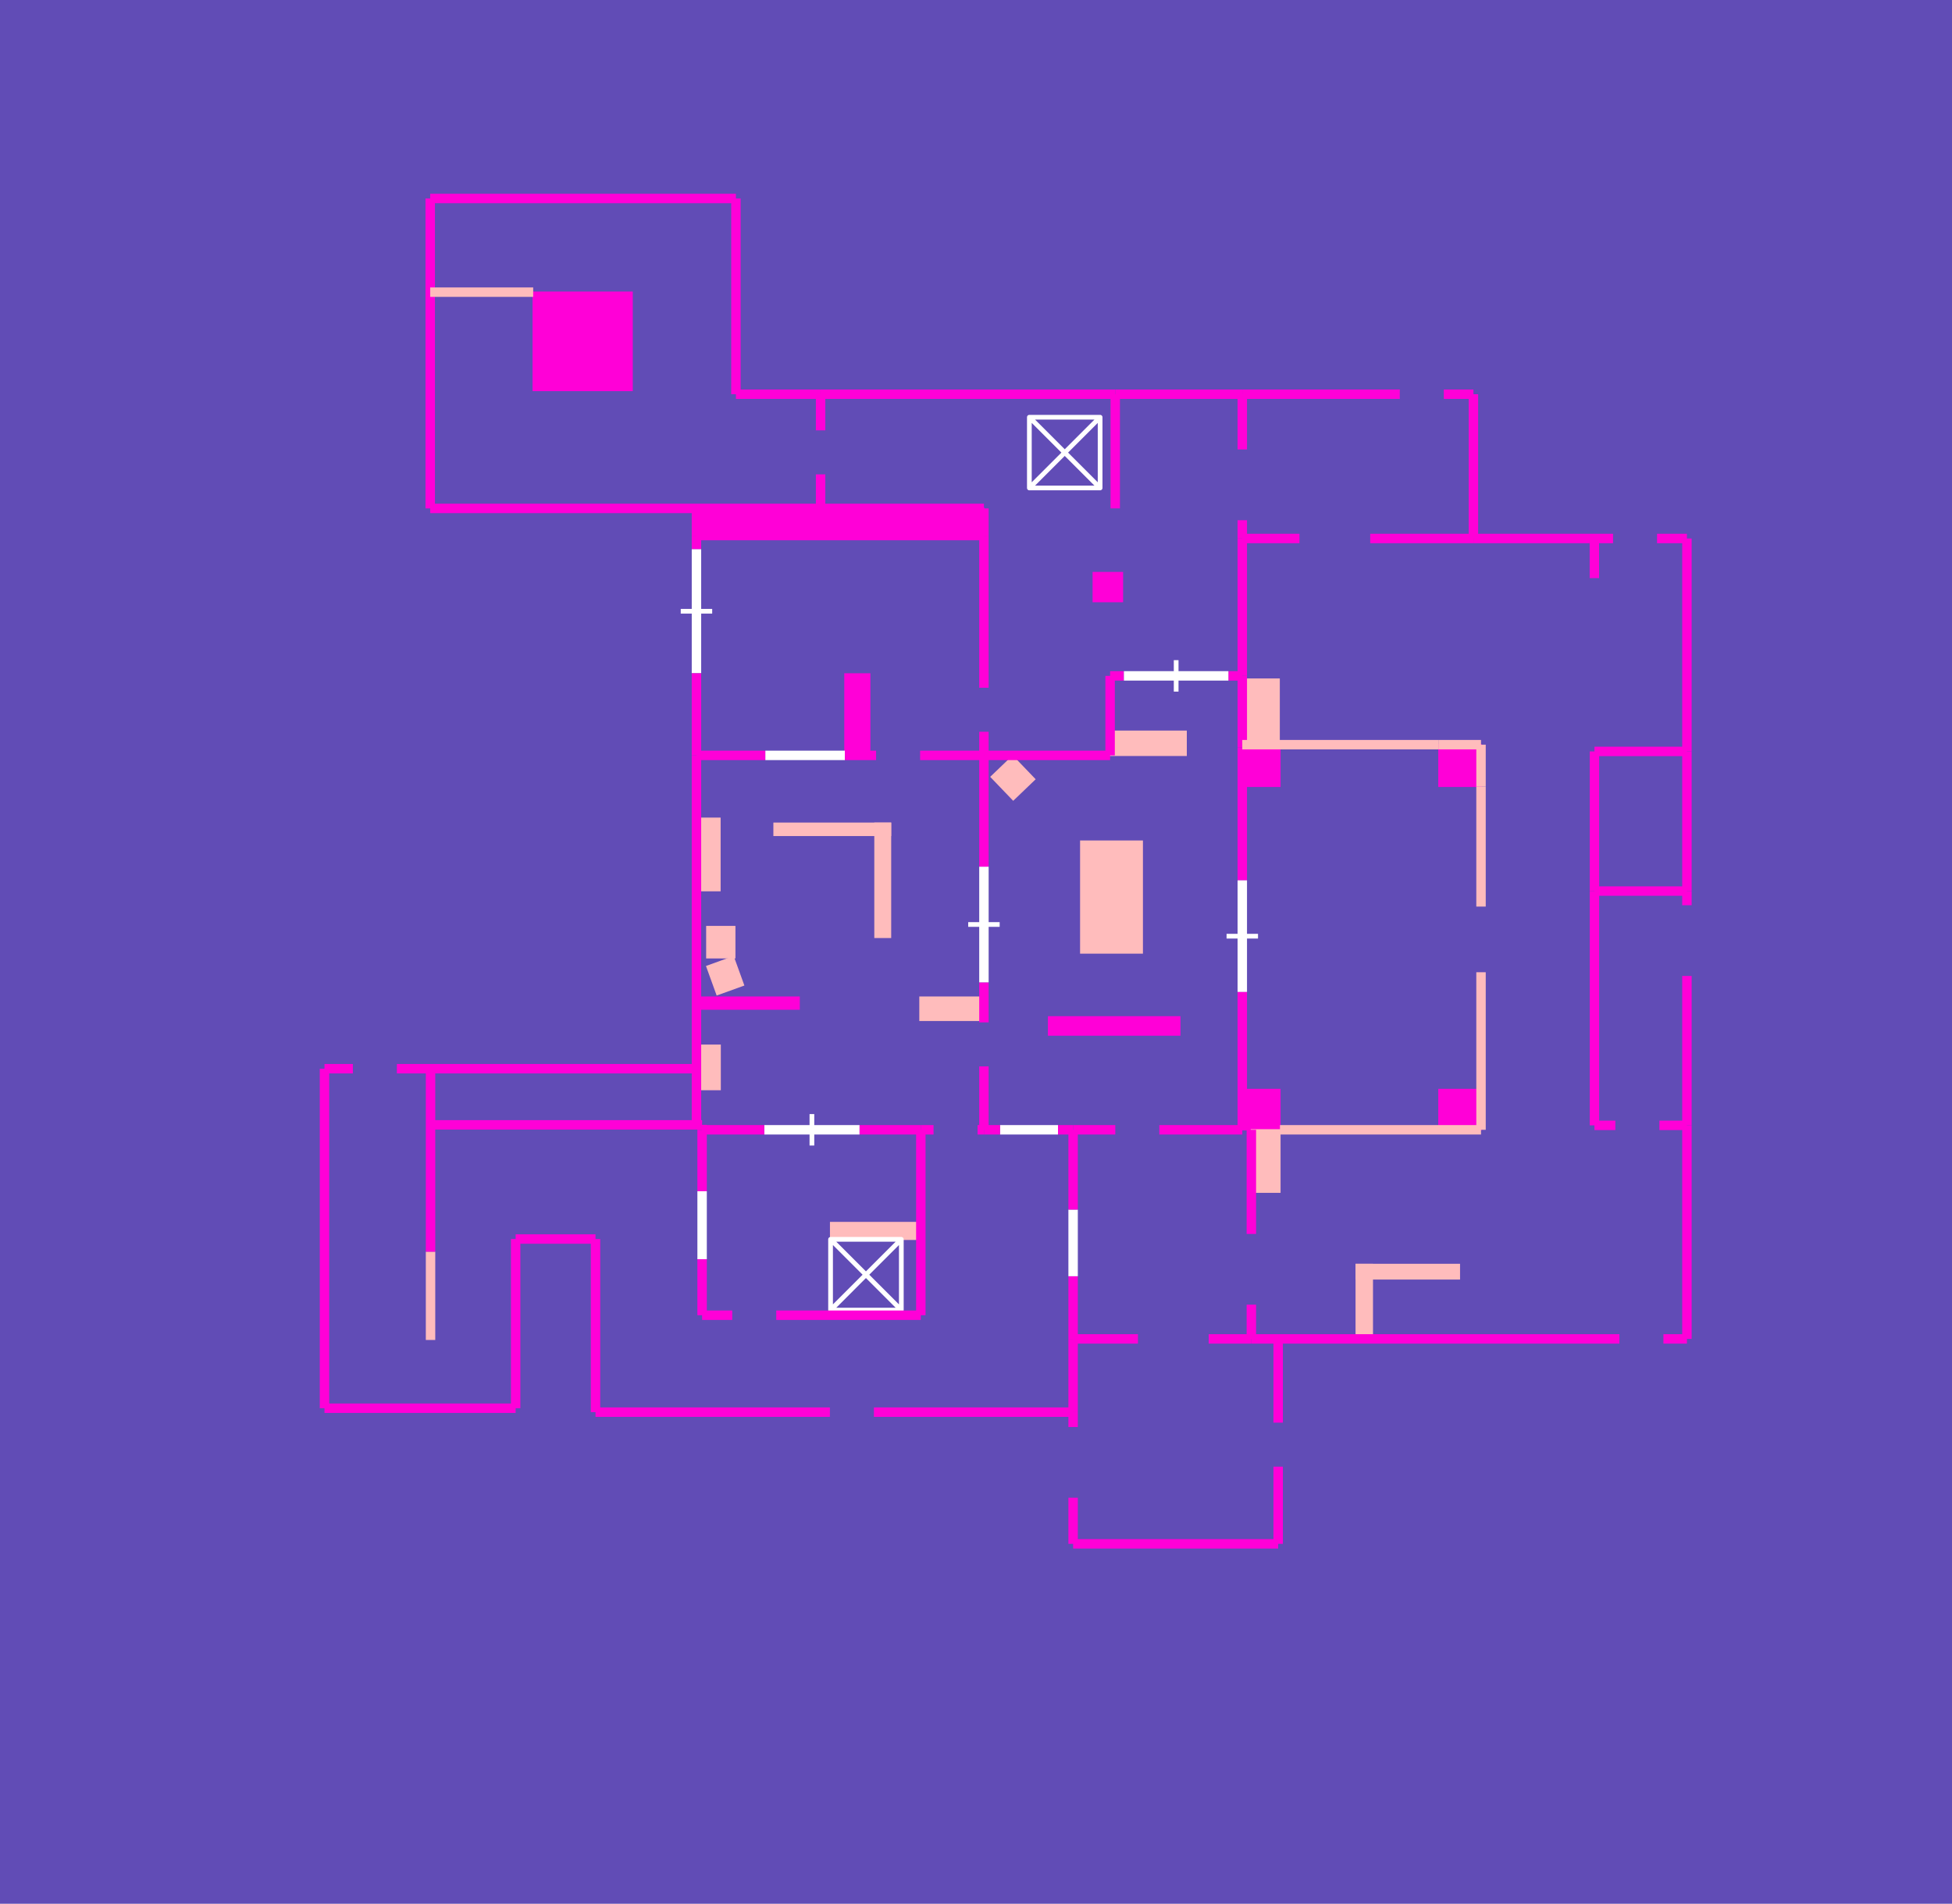
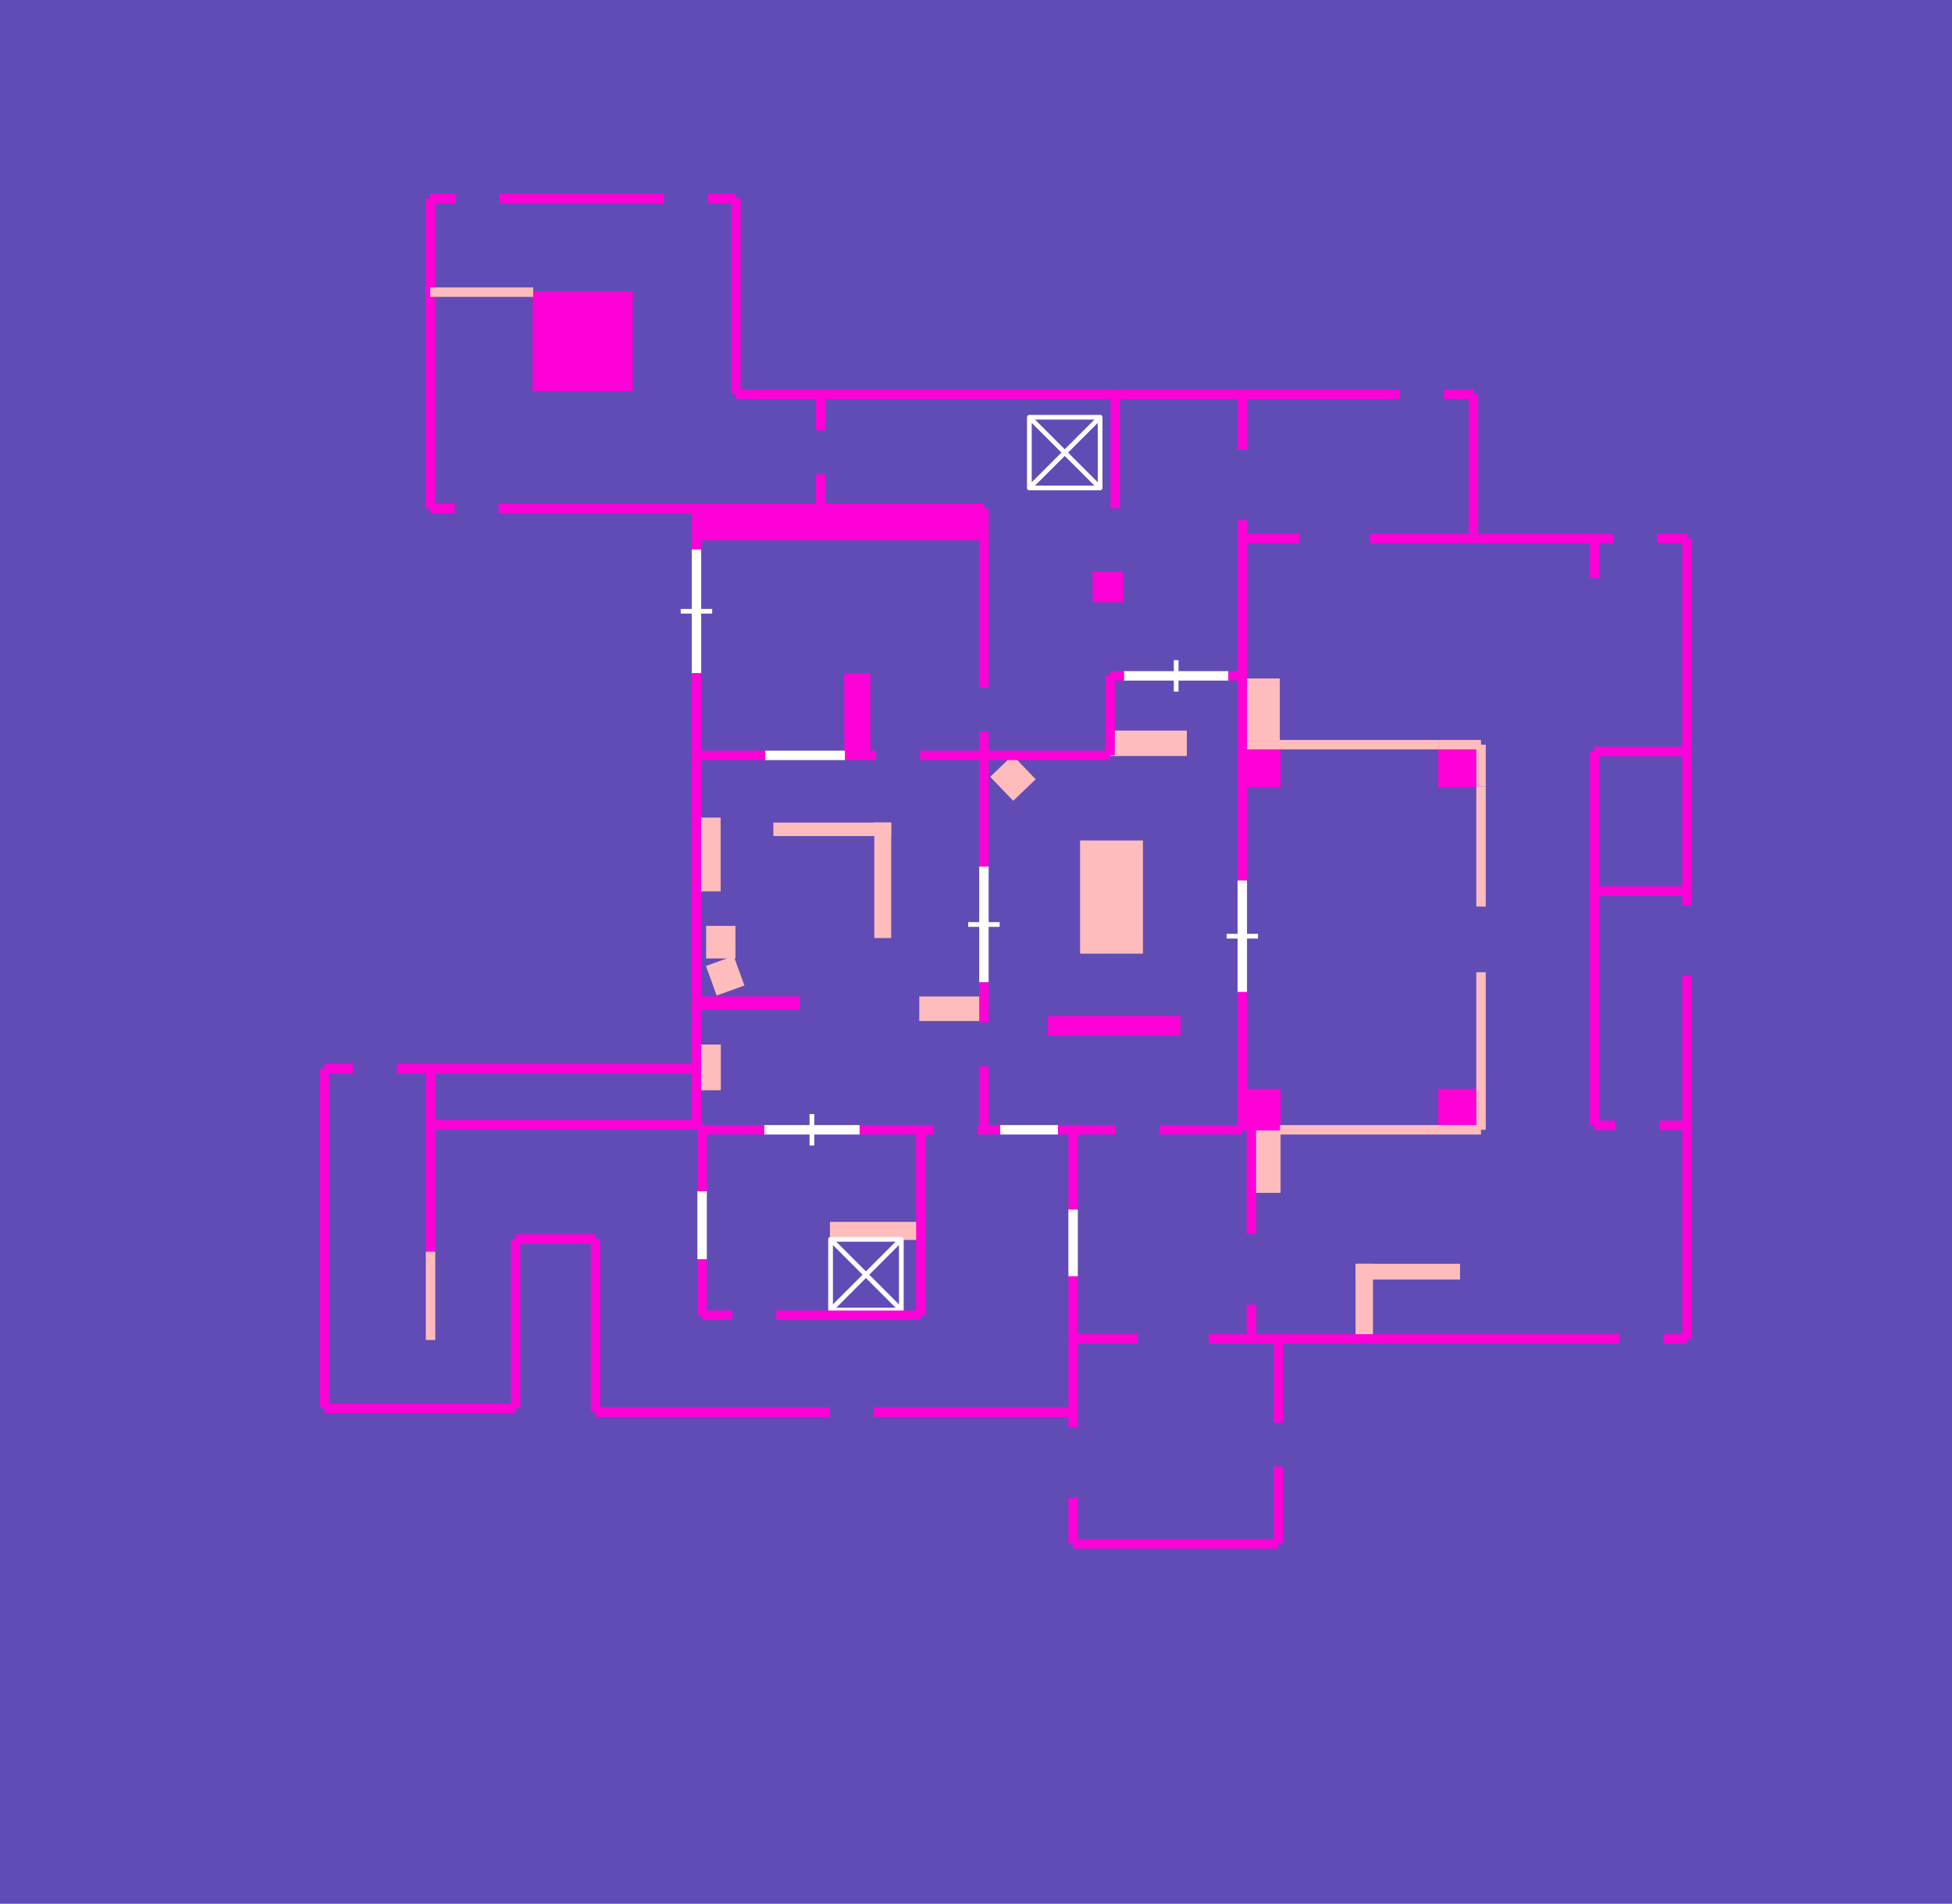
<svg xmlns="http://www.w3.org/2000/svg" viewBox="-132 -625 1182 1153">
  <rect fill="#614CB6" height="1153" width="1182" x="-132" y="-625" />
+   <path d="M190.861,388.474 L250.789,388.474 L250.789,448.053 L190.861,448.053 z" fill="#FF00D7" stroke="#FF00D7" stroke-width="0.75" transform="scale(1, -1)" />
+   <path d="M468.129,154.487 L481.191,167.026 L494.603,153.055 L481.541,140.516 z" fill="#FFBCBC" stroke="#FFBCBC" stroke-width="0.75" transform="scale(1, -1)" />
+   <path d="M289.731,13.82 L351.925,13.82 L351.925,21.109 L289.731,21.109 z" fill="#FF00D7" stroke="#FF00D7" stroke-width="0.75" transform="scale(1, -1)" />
+   <path d="M643.048,-97.075 L625.738,-97.075 L625.738,-59.263 L643.048,-59.263 z" fill="#FFBCBC" stroke="#FFBCBC" stroke-width="0.75" transform="scale(1, -1)" />
+   <path d="M407.27,126.444 L336.679,126.444 L336.679,119.022 L407.27,119.022 z" fill="#FFBCBC" stroke="#FFBCBC" stroke-width="0.75" transform="scale(1, -1)" />
  <path d="M394.683,216.865 L379.612,216.865 L379.612,167.504 L394.683,167.504 z" fill="#FF00D7" stroke="#FF00D7" stroke-width="0.75" transform="scale(1, -1)" />
-   <path d="M502.928,9.172 L582.438,9.172 L582.438,-1.911 L502.928,-1.911 z" fill="#FF00D7" stroke="#FF00D7" stroke-width="0.75" transform="scale(1, -1)" />
-   <path d="M642.597,213.716 L620.248,213.716 L620.248,173.993 L642.597,173.993 z" fill="#FFBCBC" stroke="#FFBCBC" stroke-width="0.75" transform="scale(1, -1)" />
-   <path d="M318.269,28.347 L302.192,22.529 L295.969,39.724 L312.046,45.543 z" fill="#FFBCBC" stroke="#FFBCBC" stroke-width="0.75" transform="scale(1, -1)" />
-   <path d="M586.279,182.153 L540.206,182.153 L540.206,167.504 L586.279,167.504 z" fill="#FFBCBC" stroke="#FFBCBC" stroke-width="0.75" transform="scale(1, -1)" />
-   <path d="M289.731,-34.927 L304.106,-34.927 L304.106,-8.017 L289.731,-8.017 z" fill="#FFBCBC" stroke="#FFBCBC" stroke-width="0.75" transform="scale(1, -1)" />
-   <path d="M397.792,57.251 L407.27,57.251 L407.27,126.444 L397.792,126.444 z" fill="#FFBCBC" stroke="#FFBCBC" stroke-width="0.75" transform="scale(1, -1)" />
  <path d="M620.248,-34.825 L643.049,-34.825 L643.048,-59.263 L620.248,-59.263 z" fill="#FF00D7" stroke="#FF00D7" stroke-width="0.75" transform="scale(1, -1)" />
-   <path d="M190.861,388.474 L250.789,388.474 L250.789,448.053 L190.861,448.053 z" fill="#FF00D7" stroke="#FF00D7" stroke-width="0.75" transform="scale(1, -1)" />
-   <path d="M312.956,44.89 L295.969,44.89 L295.969,63.847 L312.956,63.847 z" fill="#FFBCBC" stroke="#FFBCBC" stroke-width="0.75" transform="scale(1, -1)" />
-   <path d="M739.299,173.993 L764.805,173.993 L764.805,148.733 L739.299,148.733 z" fill="#FF00D7" stroke="#FF00D7" stroke-width="0.75" transform="scale(1, -1)" />
-   <path d="M643.048,-97.075 L625.738,-97.075 L625.738,-59.263 L643.048,-59.263 z" fill="#FFBCBC" stroke="#FFBCBC" stroke-width="0.75" transform="scale(1, -1)" />
-   <path d="M739.299,-34.825 L764.805,-34.825 L764.805,-59.263 L739.299,-59.263 z" fill="#FF00D7" stroke="#FF00D7" stroke-width="0.75" transform="scale(1, -1)" />
-   <path d="M289.731,13.82 L351.925,13.82 L351.925,21.109 L289.731,21.109 z" fill="#FF00D7" stroke="#FF00D7" stroke-width="0.75" transform="scale(1, -1)" />
+   <path d="M463.805,300.631 L289.731,300.631 L289.731,317.083 L463.805,317.083 z" fill="#FF00D7" stroke="#FF00D7" stroke-width="0.75" transform="scale(1, -1)" />
  <path d="M689.201,-140.78 L751.727,-140.78 L751.727,-149.588 L689.201,-149.588 z" fill="#FFBCBC" stroke="#FFBCBC" stroke-width="0.75" transform="scale(1, -1)" />
  <path d="M620.248,173.993 L643.049,173.993 L643.048,148.733 L620.248,148.733 z" fill="#FF00D7" stroke="#FF00D7" stroke-width="0.75" transform="scale(1, -1)" />
+   <path d="M642.597,213.716 L620.248,213.716 L620.248,173.993 L642.597,173.993 z" fill="#FFBCBC" stroke="#FFBCBC" stroke-width="0.75" transform="scale(1, -1)" />
+   <path d="M463.805,6.998 L425.04,6.998 L425.04,21.109 L463.805,21.109 z" fill="#FFBCBC" stroke="#FFBCBC" stroke-width="0.75" transform="scale(1, -1)" />
+   <path d="M318.269,28.347 L302.192,22.529 L295.969,39.724 L312.046,45.543 z" fill="#FFBCBC" stroke="#FFBCBC" stroke-width="0.75" transform="scale(1, -1)" />
+   <path d="M559.709,47.793 L522.396,47.793 L522.396,115.59 L559.709,115.59 z" fill="#FFBCBC" stroke="#FFBCBC" stroke-width="0.75" transform="scale(1, -1)" />
+   <path d="M699.019,-185.901 L689.201,-185.901 L689.201,-140.78 L699.019,-140.78 z" fill="#FFBCBC" stroke="#FFBCBC" stroke-width="0.75" transform="scale(1, -1)" />
+   <path d="M586.279,182.153 L540.206,182.153 L540.206,167.504 L586.279,167.504 z" fill="#FFBCBC" stroke="#FFBCBC" stroke-width="0.75" transform="scale(1, -1)" />
+   <path d="M425.592,-115.408 L370.935,-115.408 L370.935,-125.606 L425.592,-125.606 z" fill="#FFBCBC" stroke="#FFBCBC" stroke-width="0.75" transform="scale(1, -1)" />
+   <path d="M289.731,-34.927 L304.106,-34.927 L304.106,-8.017 L289.731,-8.017 z" fill="#FFBCBC" stroke="#FFBCBC" stroke-width="0.75" transform="scale(1, -1)" />
+   <path d="M739.299,173.993 L764.805,173.993 L764.805,148.733 L739.299,148.733 z" fill="#FF00D7" stroke="#FF00D7" stroke-width="0.75" transform="scale(1, -1)" />
+   <path d="M739.299,-34.825 L764.805,-34.825 L764.805,-59.263 L739.299,-59.263 z" fill="#FF00D7" stroke="#FF00D7" stroke-width="0.75" transform="scale(1, -1)" />
+   <path d="M502.928,9.172 L582.438,9.172 L582.438,-1.911 L502.928,-1.911 z" fill="#FF00D7" stroke="#FF00D7" stroke-width="0.75" transform="scale(1, -1)" />
+   <path d="M547.704,260.616 L529.97,260.616 L529.97,278.244 L547.704,278.244 z" fill="#FF00D7" stroke="#FF00D7" stroke-width="0.75" transform="scale(1, -1)" />
+   <path d="M312.956,44.89 L295.969,44.89 L295.969,63.847 L312.956,63.847 z" fill="#FFBCBC" stroke="#FFBCBC" stroke-width="0.75" transform="scale(1, -1)" />
+   <path d="M397.792,57.251 L407.27,57.251 L407.27,126.444 L397.792,126.444 z" fill="#FFBCBC" stroke="#FFBCBC" stroke-width="0.75" transform="scale(1, -1)" />
  <path d="M289.731,85.544 L303.986,85.544 L303.986,129.453 L289.731,129.453 z" fill="#FFBCBC" stroke="#FFBCBC" stroke-width="0.75" transform="scale(1, -1)" />
-   <path d="M463.805,6.998 L425.04,6.998 L425.04,21.109 L463.805,21.109 z" fill="#FFBCBC" stroke="#FFBCBC" stroke-width="0.75" transform="scale(1, -1)" />
-   <path d="M547.704,260.616 L529.97,260.616 L529.97,278.244 L547.704,278.244 z" fill="#FF00D7" stroke="#FF00D7" stroke-width="0.75" transform="scale(1, -1)" />
-   <path d="M468.129,154.487 L481.191,167.026 L494.603,153.055 L481.541,140.516 z" fill="#FFBCBC" stroke="#FFBCBC" stroke-width="0.75" transform="scale(1, -1)" />
-   <path d="M425.592,-115.408 L370.935,-115.408 L370.935,-125.606 L425.592,-125.606 z" fill="#FFBCBC" stroke="#FFBCBC" stroke-width="0.75" transform="scale(1, -1)" />
-   <path d="M559.709,47.793 L522.396,47.793 L522.396,115.59 L559.709,115.59 z" fill="#FFBCBC" stroke="#FFBCBC" stroke-width="0.75" transform="scale(1, -1)" />
-   <path d="M463.805,300.631 L289.731,300.631 L289.731,317.083 L463.805,317.083 z" fill="#FF00D7" stroke="#FF00D7" stroke-width="0.75" transform="scale(1, -1)" />
-   <path d="M407.27,126.444 L336.679,126.444 L336.679,119.022 L407.27,119.022 z" fill="#FFBCBC" stroke="#FFBCBC" stroke-width="0.75" transform="scale(1, -1)" />
-   <path d="M699.019,-185.901 L689.201,-185.901 L689.201,-140.78 L699.019,-140.78 z" fill="#FFBCBC" stroke="#FFBCBC" stroke-width="0.75" transform="scale(1, -1)" />
+   <path d="M370.935,-168.448 L413.778,-125.606 L370.935,-125.606 L413.778,-168.448 L370.935,-168.448 L370.935,-125.606 L413.778,-125.606 L413.778,-168.448 z" fill="none" stroke="#FFFFFF" stroke-linejoin="round" stroke-width="2.856" transform="scale(1, -1)" />
  <path d="M491.312,329.464 L534.155,372.307 L491.312,372.307 L534.155,329.464 L491.312,329.464 L491.312,372.307 L534.155,372.307 L534.155,329.464 z" fill="none" stroke="#FFFFFF" stroke-linejoin="round" stroke-width="2.856" transform="scale(1, -1)" />
-   <path d="M370.935,-168.448 L413.778,-125.606 L370.935,-125.606 L413.778,-168.448 L370.935,-168.448 L370.935,-125.606 L413.778,-125.606 L413.778,-168.448 z" fill="none" stroke="#FFFFFF" stroke-linejoin="round" stroke-width="2.856" transform="scale(1, -1)" />
-   <path d="M289.731,300.631 L289.731,292.346 z" fill="none" stroke="#FF00D7" stroke-width="5.712" transform="scale(1, -1)" />
-   <path d="M620.248,298.866 L620.248,215.656 z" fill="none" stroke="#FF00D7" stroke-width="5.712" transform="scale(1, -1)" />
-   <path d="M620.248,215.656 L620.248,172.305 z" fill="none" stroke="#FF00D7" stroke-width="5.712" transform="scale(1, -1)" />
-   <path d="M508.645,-59.263 L517.805,-59.263 z" fill="none" stroke="#FF00D7" stroke-width="5.712" transform="scale(1, -1)" />
+   <path d="M293.149,-137.634 L293.149,-171.562 z" fill="none" stroke="#FF00D7" stroke-width="5.712" transform="scale(1, -1)" />
+   <path d="M641.977,-185.901 L641.977,-236.626 z" fill="none" stroke="#FF00D7" stroke-width="5.712" transform="scale(1, -1)" />
+   <path d="M641.977,-263.284 L641.977,-310.034 z" fill="none" stroke="#FF00D7" stroke-width="5.712" transform="scale(1, -1)" />
+   <path d="M463.805,167.504 L463.805,100.12 z" fill="none" stroke="#FF00D7" stroke-width="5.712" transform="scale(1, -1)" />
+   <path d="M388.5,-59.263 L425.592,-59.263 z" fill="none" stroke="#FF00D7" stroke-width="5.712" transform="scale(1, -1)" />
+   <path d="M833.494,-56.569 L846.156,-56.569 z" fill="none" stroke="#FF00D7" stroke-width="5.712" transform="scale(1, -1)" />
+   <path d="M872.814,-56.569 L889.489,-56.569 z" fill="none" stroke="#FF00D7" stroke-width="5.712" transform="scale(1, -1)" />
+   <path d="M543.312,386.24 L364.891,386.24 z" fill="none" stroke="#FF00D7" stroke-width="5.712" transform="scale(1, -1)" />
+   <path d="M463.805,100.12 L463.805,30.044 z" fill="none" stroke="#FFFFFF" stroke-width="5.712" transform="scale(1, -1)" />
+   <path d="M454.285,65.082 L473.326,65.082 z" fill="none" stroke="#FFFFFF" stroke-width="2.856" transform="scale(1, -1)" />
+   <path d="M425.592,-171.562 L425.592,-59.263 z" fill="none" stroke="#FF00D7" stroke-width="5.712" transform="scale(1, -1)" />
+   <path d="M889.489,-56.569 L889.489,33.911 z" fill="none" stroke="#FF00D7" stroke-width="5.712" transform="scale(1, -1)" />
+   <path d="M889.489,76.753 L889.489,85.32 z" fill="none" stroke="#FF00D7" stroke-width="5.712" transform="scale(1, -1)" />
+   <path d="M517.805,-59.263 L543.343,-59.263 z" fill="none" stroke="#FF00D7" stroke-width="5.712" transform="scale(1, -1)" />
+   <path d="M570.001,-59.263 L620.248,-59.263 z" fill="none" stroke="#FF00D7" stroke-width="5.712" transform="scale(1, -1)" />
+   <path d="M293.149,-56.274 L293.149,-59.263 z" fill="none" stroke="#FF00D7" stroke-width="5.712" transform="scale(1, -1)" />
+   <path d="M611.838,215.656 L548.569,215.656 z" fill="none" stroke="#FFFFFF" stroke-width="5.712" transform="scale(1, -1)" />
+   <path d="M580.204,225.177 L580.204,206.135 z" fill="none" stroke="#FFFFFF" stroke-width="2.856" transform="scale(1, -1)" />
+   <path d="M64.491,-227.891 L180.24,-227.891 z" fill="none" stroke="#FF00D7" stroke-width="5.712" transform="scale(1, -1)" />
+   <path d="M543.312,386.24 L620.248,386.24 z" fill="none" stroke="#FF00D7" stroke-width="5.712" transform="scale(1, -1)" />
  <path d="M889.489,-185.901 L875.263,-185.901 z" fill="none" stroke="#FF00D7" stroke-width="5.712" transform="scale(1, -1)" />
  <path d="M848.605,-185.901 L641.977,-185.901 z" fill="none" stroke="#FF00D7" stroke-width="5.712" transform="scale(1, -1)" />
+   <path d="M508.645,-59.263 L517.805,-59.263 z" fill="none" stroke="#FF00D7" stroke-width="5.712" transform="scale(1, -1)" />
+   <path d="M620.248,298.866 L620.248,215.656 z" fill="none" stroke="#FF00D7" stroke-width="5.712" transform="scale(1, -1)" />
+   <path d="M517.805,-147.943 L517.805,-185.901 z" fill="none" stroke="#FF00D7" stroke-width="5.712" transform="scale(1, -1)" />
+   <path d="M620.248,215.656 L611.838,215.656 z" fill="none" stroke="#FF00D7" stroke-width="5.712" transform="scale(1, -1)" />
+   <path d="M764.805,-59.263 L643.048,-59.263 z" fill="none" stroke="#FFBCBC" stroke-width="5.712" transform="scale(1, -1)" />
+   <path d="M473.544,-59.263 L508.645,-59.263 z" fill="none" stroke="#FFFFFF" stroke-width="5.712" transform="scale(1, -1)" />
+   <path d="M517.805,-310.034 L517.805,-282.104 z" fill="none" stroke="#FF00D7" stroke-width="5.712" transform="scale(1, -1)" />
+   <path d="M517.805,-239.261 L517.805,-230.268 z" fill="none" stroke="#FF00D7" stroke-width="5.712" transform="scale(1, -1)" />
+   <path d="M517.805,-107.578 L517.805,-59.263 z" fill="none" stroke="#FF00D7" stroke-width="5.712" transform="scale(1, -1)" />
+   <path d="M128.511,317.083 L143.286,317.083 z" fill="none" stroke="#FF00D7" stroke-width="5.712" transform="scale(1, -1)" />
+   <path d="M169.943,317.083 L289.731,317.083 z" fill="none" stroke="#FF00D7" stroke-width="5.712" transform="scale(1, -1)" />
+   <path d="M764.805,36.169 L764.805,-59.263 z" fill="none" stroke="#FFBCBC" stroke-width="5.712" transform="scale(1, -1)" />
+   <path d="M289.731,317.083 L289.731,300.631 z" fill="none" stroke="#FF00D7" stroke-width="5.712" transform="scale(1, -1)" />
+   <path d="M517.805,-230.268 L517.805,-185.901 z" fill="none" stroke="#FF00D7" stroke-width="5.712" transform="scale(1, -1)" />
+   <path d="M180.24,-227.891 L180.24,-125.416 z" fill="none" stroke="#FF00D7" stroke-width="5.712" transform="scale(1, -1)" />
+   <path d="M331.409,167.504 L289.731,167.504 z" fill="none" stroke="#FF00D7" stroke-width="5.712" transform="scale(1, -1)" />
+   <path d="M833.494,169.901 L889.489,169.901 z" fill="none" stroke="#FF00D7" stroke-width="5.712" transform="scale(1, -1)" />
+   <path d="M540.206,167.504 L463.805,167.504 z" fill="none" stroke="#FF00D7" stroke-width="5.712" transform="scale(1, -1)" />
+   <path d="M760.206,298.866 L760.206,386.24 z" fill="none" stroke="#FF00D7" stroke-width="5.712" transform="scale(1, -1)" />
+   <path d="M833.449,298.866 L833.449,274.864 z" fill="none" stroke="#FF00D7" stroke-width="5.712" transform="scale(1, -1)" />
+   <path d="M620.248,24.176 L620.248,91.82 z" fill="none" stroke="#FFFFFF" stroke-width="5.712" transform="scale(1, -1)" />
+   <path d="M629.768,57.998 L610.727,57.998 z" fill="none" stroke="#FFFFFF" stroke-width="2.856" transform="scale(1, -1)" />
+   <path d="M739.299,173.993 L620.248,173.993 z" fill="none" stroke="#FFBCBC" stroke-width="5.712" transform="scale(1, -1)" />
+   <path d="M293.149,-59.263 L293.149,-96.464 z" fill="none" stroke="#FF00D7" stroke-width="5.712" transform="scale(1, -1)" />
+   <path d="M293.149,-96.464 L293.149,-137.634 z" fill="none" stroke="#FFFFFF" stroke-width="5.712" transform="scale(1, -1)" />
+   <path d="M764.805,173.993 L764.805,148.733 z" fill="none" stroke="#FFBCBC" stroke-width="5.712" transform="scale(1, -1)" />
+   <path d="M289.731,217.24 L289.731,292.346 z" fill="none" stroke="#FFFFFF" stroke-width="5.712" transform="scale(1, -1)" />
+   <path d="M299.252,254.793 L280.211,254.793 z" fill="none" stroke="#FFFFFF" stroke-width="2.856" transform="scale(1, -1)" />
+   <path d="M128.511,504.786 L143.853,504.786 z" fill="none" stroke="#FF00D7" stroke-width="5.712" transform="scale(1, -1)" />
+   <path d="M170.511,504.786 L270.096,504.786 z" fill="none" stroke="#FF00D7" stroke-width="5.712" transform="scale(1, -1)" />
+   <path d="M296.754,504.786 L313.625,504.786 z" fill="none" stroke="#FF00D7" stroke-width="5.712" transform="scale(1, -1)" />
+   <path d="M463.805,-59.263 L473.544,-59.263 z" fill="none" stroke="#FF00D7" stroke-width="5.712" transform="scale(1, -1)" />
+   <path d="M833.494,85.32 L833.494,-56.569 z" fill="none" stroke="#FF00D7" stroke-width="5.712" transform="scale(1, -1)" />
+   <path d="M289.731,167.504 L289.731,-22.257 z" fill="none" stroke="#FF00D7" stroke-width="5.712" transform="scale(1, -1)" />
+   <path d="M379.612,167.504 L398.504,167.504 z" fill="none" stroke="#FF00D7" stroke-width="5.712" transform="scale(1, -1)" />
+   <path d="M425.162,167.504 L463.805,167.504 z" fill="none" stroke="#FF00D7" stroke-width="5.712" transform="scale(1, -1)" />
  <path d="M331.409,167.504 L379.612,167.504 z" fill="none" stroke="#FFFFFF" stroke-width="5.712" transform="scale(1, -1)" />
-   <path d="M293.149,-137.634 L293.149,-171.562 z" fill="none" stroke="#FF00D7" stroke-width="5.712" transform="scale(1, -1)" />
-   <path d="M64.491,-227.891 L180.24,-227.891 z" fill="none" stroke="#FF00D7" stroke-width="5.712" transform="scale(1, -1)" />
+   <path d="M517.805,-147.943 L517.805,-107.578 z" fill="none" stroke="#FFFFFF" stroke-width="5.712" transform="scale(1, -1)" />
+   <path d="M425.592,-59.263 L433.285,-59.263 z" fill="none" stroke="#FF00D7" stroke-width="5.712" transform="scale(1, -1)" />
+   <path d="M459.943,-59.263 L463.805,-59.263 z" fill="none" stroke="#FF00D7" stroke-width="5.712" transform="scale(1, -1)" />
+   <path d="M289.731,-22.257 L108.329,-22.257 z" fill="none" stroke="#FF00D7" stroke-width="5.712" transform="scale(1, -1)" />
+   <path d="M81.671,-22.257 L64.491,-22.257 z" fill="none" stroke="#FF00D7" stroke-width="5.712" transform="scale(1, -1)" />
+   <path d="M388.5,-59.263 L330.777,-59.263 z" fill="none" stroke="#FFFFFF" stroke-width="5.712" transform="scale(1, -1)" />
+   <path d="M359.638,-49.742 L359.638,-68.783 z" fill="none" stroke="#FFFFFF" stroke-width="2.856" transform="scale(1, -1)" />
+   <path d="M180.24,-125.416 L228.604,-125.416 z" fill="none" stroke="#FF00D7" stroke-width="5.712" transform="scale(1, -1)" />
+   <path d="M364.891,317.083 L364.891,337.7 z" fill="none" stroke="#FF00D7" stroke-width="5.712" transform="scale(1, -1)" />
+   <path d="M364.891,364.357 L364.891,386.24 z" fill="none" stroke="#FF00D7" stroke-width="5.712" transform="scale(1, -1)" />
+   <path d="M289.731,300.631 L289.731,292.346 z" fill="none" stroke="#FF00D7" stroke-width="5.712" transform="scale(1, -1)" />
+   <path d="M293.149,-59.263 L330.777,-59.263 z" fill="none" stroke="#FF00D7" stroke-width="5.712" transform="scale(1, -1)" />
+   <path d="M540.206,167.504 L540.206,215.656 z" fill="none" stroke="#FF00D7" stroke-width="5.712" transform="scale(1, -1)" />
+   <path d="M764.805,75.931 L764.805,148.733 z" fill="none" stroke="#FFBCBC" stroke-width="5.712" transform="scale(1, -1)" />
  <path d="M228.604,-230.268 L370.524,-230.268 z" fill="none" stroke="#FF00D7" stroke-width="5.712" transform="scale(1, -1)" />
  <path d="M397.181,-230.268 L517.805,-230.268 z" fill="none" stroke="#FF00D7" stroke-width="5.712" transform="scale(1, -1)" />
+   <path d="M620.248,24.176 L620.248,-59.263 z" fill="none" stroke="#FF00D7" stroke-width="5.712" transform="scale(1, -1)" />
+   <path d="M620.248,298.866 L654.871,298.866 z" fill="none" stroke="#FF00D7" stroke-width="5.712" transform="scale(1, -1)" />
+   <path d="M697.713,298.866 L760.206,298.866 z" fill="none" stroke="#FF00D7" stroke-width="5.712" transform="scale(1, -1)" />
+   <path d="M889.489,169.901 L889.489,298.866 z" fill="none" stroke="#FF00D7" stroke-width="5.712" transform="scale(1, -1)" />
+   <path d="M64.491,-22.257 L64.491,-227.891 z" fill="none" stroke="#FF00D7" stroke-width="5.712" transform="scale(1, -1)" />
+   <path d="M625.738,-185.901 L641.977,-185.901 z" fill="none" stroke="#FF00D7" stroke-width="5.712" transform="scale(1, -1)" />
+   <path d="M228.604,-125.416 L228.604,-230.268 z" fill="none" stroke="#FF00D7" stroke-width="5.712" transform="scale(1, -1)" />
+   <path d="M289.731,-56.274 L293.149,-56.274 z" fill="none" stroke="#FF00D7" stroke-width="5.712" transform="scale(1, -1)" />
+   <path d="M620.248,215.656 L620.248,172.305 z" fill="none" stroke="#FF00D7" stroke-width="5.712" transform="scale(1, -1)" />
+   <path d="M760.206,386.24 L742.274,386.24 z" fill="none" stroke="#FF00D7" stroke-width="5.712" transform="scale(1, -1)" />
+   <path d="M715.616,386.24 L620.248,386.24 z" fill="none" stroke="#FF00D7" stroke-width="5.712" transform="scale(1, -1)" />
+   <path d="M540.206,215.656 L548.569,215.656 z" fill="none" stroke="#FF00D7" stroke-width="5.712" transform="scale(1, -1)" />
+   <path d="M889.489,85.32 L889.489,169.901 z" fill="none" stroke="#FF00D7" stroke-width="5.712" transform="scale(1, -1)" />
+   <path d="M641.977,-310.034 L517.805,-310.034 z" fill="none" stroke="#FF00D7" stroke-width="5.712" transform="scale(1, -1)" />
+   <path d="M833.494,169.901 L833.494,85.32 z" fill="none" stroke="#FF00D7" stroke-width="5.712" transform="scale(1, -1)" />
+   <path d="M889.489,-185.901 L889.489,-56.569 z" fill="none" stroke="#FF00D7" stroke-width="5.712" transform="scale(1, -1)" />
+   <path d="M463.805,-59.263 L463.805,-20.863 z" fill="none" stroke="#FF00D7" stroke-width="5.712" transform="scale(1, -1)" />
+   <path d="M463.805,5.795 L463.805,30.044 z" fill="none" stroke="#FF00D7" stroke-width="5.712" transform="scale(1, -1)" />
  <path d="M128.511,317.083 L128.511,504.786 z" fill="none" stroke="#FF00D7" stroke-width="5.712" transform="scale(1, -1)" />
-   <path d="M833.494,169.901 L889.489,169.901 z" fill="none" stroke="#FF00D7" stroke-width="5.712" transform="scale(1, -1)" />
-   <path d="M289.731,-22.257 L108.329,-22.257 z" fill="none" stroke="#FF00D7" stroke-width="5.712" transform="scale(1, -1)" />
-   <path d="M81.671,-22.257 L64.491,-22.257 z" fill="none" stroke="#FF00D7" stroke-width="5.712" transform="scale(1, -1)" />
-   <path d="M620.248,172.305 L620.248,91.82 z" fill="none" stroke="#FF00D7" stroke-width="5.712" transform="scale(1, -1)" />
-   <path d="M764.805,75.931 L764.805,148.733 z" fill="none" stroke="#FFBCBC" stroke-width="5.712" transform="scale(1, -1)" />
-   <path d="M833.449,298.866 L833.449,274.864 z" fill="none" stroke="#FF00D7" stroke-width="5.712" transform="scale(1, -1)" />
-   <path d="M190.861,448.053 L128.511,448.053 z" fill="none" stroke="#FFBCBC" stroke-width="5.712" transform="scale(1, -1)" />
-   <path d="M293.149,-59.263 L293.149,-96.464 z" fill="none" stroke="#FF00D7" stroke-width="5.712" transform="scale(1, -1)" />
-   <path d="M517.805,-59.263 L543.343,-59.263 z" fill="none" stroke="#FF00D7" stroke-width="5.712" transform="scale(1, -1)" />
-   <path d="M570.001,-59.263 L620.248,-59.263 z" fill="none" stroke="#FF00D7" stroke-width="5.712" transform="scale(1, -1)" />
+   <path d="M463.805,317.083 L289.731,317.083 z" fill="none" stroke="#FF00D7" stroke-width="5.712" transform="scale(1, -1)" />
+   <path d="M128.706,-56.274 L289.731,-56.274 z" fill="none" stroke="#FF00D7" stroke-width="5.712" transform="scale(1, -1)" />
+   <path d="M463.805,300.631 L463.805,208.464 z" fill="none" stroke="#FF00D7" stroke-width="5.712" transform="scale(1, -1)" />
+   <path d="M463.805,181.806 L463.805,167.504 z" fill="none" stroke="#FF00D7" stroke-width="5.712" transform="scale(1, -1)" />
+   <path d="M625.738,-185.901 L625.738,-165.174 z" fill="none" stroke="#FF00D7" stroke-width="5.712" transform="scale(1, -1)" />
+   <path d="M625.738,-122.332 L625.738,-59.263 z" fill="none" stroke="#FF00D7" stroke-width="5.712" transform="scale(1, -1)" />
+   <path d="M128.706,-22.257 L128.706,-133.076 z" fill="none" stroke="#FF00D7" stroke-width="5.712" transform="scale(1, -1)" />
+   <path d="M625.738,-185.901 L599.905,-185.901 z" fill="none" stroke="#FF00D7" stroke-width="5.712" transform="scale(1, -1)" />
+   <path d="M557.062,-185.901 L517.805,-185.901 z" fill="none" stroke="#FF00D7" stroke-width="5.712" transform="scale(1, -1)" />
+   <path d="M128.706,-133.076 L128.706,-186.552 z" fill="none" stroke="#FFBCBC" stroke-width="5.712" transform="scale(1, -1)" />
+   <path d="M293.149,-171.562 L311.387,-171.562 z" fill="none" stroke="#FF00D7" stroke-width="5.712" transform="scale(1, -1)" />
+   <path d="M338.045,-171.562 L425.592,-171.562 z" fill="none" stroke="#FF00D7" stroke-width="5.712" transform="scale(1, -1)" />
+   <path d="M289.731,-56.274 L289.731,-22.257 z" fill="none" stroke="#FF00D7" stroke-width="5.712" transform="scale(1, -1)" />
  <path d="M543.312,317.083 L543.312,386.24 z" fill="none" stroke="#FF00D7" stroke-width="5.712" transform="scale(1, -1)" />
-   <path d="M543.312,386.24 L364.891,386.24 z" fill="none" stroke="#FF00D7" stroke-width="5.712" transform="scale(1, -1)" />
-   <path d="M289.731,-56.274 L293.149,-56.274 z" fill="none" stroke="#FF00D7" stroke-width="5.712" transform="scale(1, -1)" />
+   <path d="M313.625,386.24 L364.891,386.24 z" fill="none" stroke="#FF00D7" stroke-width="5.712" transform="scale(1, -1)" />
  <path d="M889.489,298.866 L871.406,298.866 z" fill="none" stroke="#FF00D7" stroke-width="5.712" transform="scale(1, -1)" />
  <path d="M844.748,298.866 L760.206,298.866 z" fill="none" stroke="#FF00D7" stroke-width="5.712" transform="scale(1, -1)" />
-   <path d="M540.206,167.504 L463.805,167.504 z" fill="none" stroke="#FF00D7" stroke-width="5.712" transform="scale(1, -1)" />
-   <path d="M889.489,-56.569 L889.489,33.911 z" fill="none" stroke="#FF00D7" stroke-width="5.712" transform="scale(1, -1)" />
-   <path d="M889.489,76.753 L889.489,85.32 z" fill="none" stroke="#FF00D7" stroke-width="5.712" transform="scale(1, -1)" />
-   <path d="M128.511,504.786 L313.625,504.786 z" fill="none" stroke="#FF00D7" stroke-width="5.712" transform="scale(1, -1)" />
-   <path d="M620.248,298.866 L654.871,298.866 z" fill="none" stroke="#FF00D7" stroke-width="5.712" transform="scale(1, -1)" />
-   <path d="M697.713,298.866 L760.206,298.866 z" fill="none" stroke="#FF00D7" stroke-width="5.712" transform="scale(1, -1)" />
-   <path d="M473.544,-59.263 L508.645,-59.263 z" fill="none" stroke="#FFFFFF" stroke-width="5.712" transform="scale(1, -1)" />
-   <path d="M833.494,85.32 L889.489,85.32 z" fill="none" stroke="#FF00D7" stroke-width="5.712" transform="scale(1, -1)" />
-   <path d="M760.206,298.866 L760.206,386.24 z" fill="none" stroke="#FF00D7" stroke-width="5.712" transform="scale(1, -1)" />
-   <path d="M388.5,-59.263 L330.777,-59.263 z" fill="none" stroke="#FFFFFF" stroke-width="5.712" transform="scale(1, -1)" />
-   <path d="M359.638,-49.742 L359.638,-68.783 z" fill="none" stroke="#FFFFFF" stroke-width="2.856" transform="scale(1, -1)" />
-   <path d="M293.149,-171.562 L311.387,-171.562 z" fill="none" stroke="#FF00D7" stroke-width="5.712" transform="scale(1, -1)" />
-   <path d="M338.045,-171.562 L425.592,-171.562 z" fill="none" stroke="#FF00D7" stroke-width="5.712" transform="scale(1, -1)" />
-   <path d="M293.149,-96.464 L293.149,-137.634 z" fill="none" stroke="#FFFFFF" stroke-width="5.712" transform="scale(1, -1)" />
-   <path d="M739.299,173.993 L620.248,173.993 z" fill="none" stroke="#FFBCBC" stroke-width="5.712" transform="scale(1, -1)" />
-   <path d="M128.706,-133.076 L128.706,-186.552 z" fill="none" stroke="#FFBCBC" stroke-width="5.712" transform="scale(1, -1)" />
-   <path d="M463.805,300.631 L463.805,208.464 z" fill="none" stroke="#FF00D7" stroke-width="5.712" transform="scale(1, -1)" />
-   <path d="M463.805,181.806 L463.805,167.504 z" fill="none" stroke="#FF00D7" stroke-width="5.712" transform="scale(1, -1)" />
-   <path d="M379.612,167.504 L398.504,167.504 z" fill="none" stroke="#FF00D7" stroke-width="5.712" transform="scale(1, -1)" />
-   <path d="M425.162,167.504 L463.805,167.504 z" fill="none" stroke="#FF00D7" stroke-width="5.712" transform="scale(1, -1)" />
-   <path d="M388.5,-59.263 L425.592,-59.263 z" fill="none" stroke="#FF00D7" stroke-width="5.712" transform="scale(1, -1)" />
-   <path d="M128.511,317.083 L289.731,317.083 z" fill="none" stroke="#FF00D7" stroke-width="5.712" transform="scale(1, -1)" />
-   <path d="M641.977,-310.034 L517.805,-310.034 z" fill="none" stroke="#FF00D7" stroke-width="5.712" transform="scale(1, -1)" />
-   <path d="M293.149,-59.263 L330.777,-59.263 z" fill="none" stroke="#FF00D7" stroke-width="5.712" transform="scale(1, -1)" />
-   <path d="M625.738,-185.901 L625.738,-165.174 z" fill="none" stroke="#FF00D7" stroke-width="5.712" transform="scale(1, -1)" />
-   <path d="M625.738,-122.332 L625.738,-59.263 z" fill="none" stroke="#FF00D7" stroke-width="5.712" transform="scale(1, -1)" />
-   <path d="M289.731,217.24 L289.731,292.346 z" fill="none" stroke="#FFFFFF" stroke-width="5.712" transform="scale(1, -1)" />
-   <path d="M299.252,254.793 L280.211,254.793 z" fill="none" stroke="#FFFFFF" stroke-width="2.856" transform="scale(1, -1)" />
-   <path d="M764.805,-59.263 L643.048,-59.263 z" fill="none" stroke="#FFBCBC" stroke-width="5.712" transform="scale(1, -1)" />
-   <path d="M289.731,167.504 L289.731,-22.257 z" fill="none" stroke="#FF00D7" stroke-width="5.712" transform="scale(1, -1)" />
-   <path d="M543.312,386.24 L620.248,386.24 z" fill="none" stroke="#FF00D7" stroke-width="5.712" transform="scale(1, -1)" />
-   <path d="M331.409,167.504 L289.731,167.504 z" fill="none" stroke="#FF00D7" stroke-width="5.712" transform="scale(1, -1)" />
+   <path d="M313.625,386.24 L313.625,504.786 z" fill="none" stroke="#FF00D7" stroke-width="5.712" transform="scale(1, -1)" />
+   <path d="M190.861,448.053 L128.511,448.053 z" fill="none" stroke="#FFBCBC" stroke-width="5.712" transform="scale(1, -1)" />
  <path d="M739.299,173.993 L764.805,173.993 z" fill="none" stroke="#FFBCBC" stroke-width="5.712" transform="scale(1, -1)" />
-   <path d="M764.805,173.993 L764.805,148.733 z" fill="none" stroke="#FFBCBC" stroke-width="5.712" transform="scale(1, -1)" />
-   <path d="M228.604,-125.416 L228.604,-230.268 z" fill="none" stroke="#FF00D7" stroke-width="5.712" transform="scale(1, -1)" />
-   <path d="M463.805,-59.263 L463.805,-20.863 z" fill="none" stroke="#FF00D7" stroke-width="5.712" transform="scale(1, -1)" />
-   <path d="M463.805,5.795 L463.805,30.044 z" fill="none" stroke="#FF00D7" stroke-width="5.712" transform="scale(1, -1)" />
-   <path d="M180.24,-125.416 L228.604,-125.416 z" fill="none" stroke="#FF00D7" stroke-width="5.712" transform="scale(1, -1)" />
-   <path d="M313.625,386.24 L313.625,504.786 z" fill="none" stroke="#FF00D7" stroke-width="5.712" transform="scale(1, -1)" />
-   <path d="M517.805,-147.943 L517.805,-185.901 z" fill="none" stroke="#FF00D7" stroke-width="5.712" transform="scale(1, -1)" />
-   <path d="M760.206,386.24 L742.274,386.24 z" fill="none" stroke="#FF00D7" stroke-width="5.712" transform="scale(1, -1)" />
-   <path d="M715.616,386.24 L620.248,386.24 z" fill="none" stroke="#FF00D7" stroke-width="5.712" transform="scale(1, -1)" />
-   <path d="M293.149,-56.274 L293.149,-59.263 z" fill="none" stroke="#FF00D7" stroke-width="5.712" transform="scale(1, -1)" />
-   <path d="M425.592,-171.562 L425.592,-59.263 z" fill="none" stroke="#FF00D7" stroke-width="5.712" transform="scale(1, -1)" />
-   <path d="M517.805,-147.943 L517.805,-107.578 z" fill="none" stroke="#FFFFFF" stroke-width="5.712" transform="scale(1, -1)" />
-   <path d="M289.731,-56.274 L289.731,-22.257 z" fill="none" stroke="#FF00D7" stroke-width="5.712" transform="scale(1, -1)" />
-   <path d="M833.494,85.32 L833.494,-56.569 z" fill="none" stroke="#FF00D7" stroke-width="5.712" transform="scale(1, -1)" />
-   <path d="M641.977,-185.901 L641.977,-236.626 z" fill="none" stroke="#FF00D7" stroke-width="5.712" transform="scale(1, -1)" />
-   <path d="M641.977,-263.284 L641.977,-310.034 z" fill="none" stroke="#FF00D7" stroke-width="5.712" transform="scale(1, -1)" />
-   <path d="M833.494,-56.569 L846.156,-56.569 z" fill="none" stroke="#FF00D7" stroke-width="5.712" transform="scale(1, -1)" />
-   <path d="M872.814,-56.569 L889.489,-56.569 z" fill="none" stroke="#FF00D7" stroke-width="5.712" transform="scale(1, -1)" />
-   <path d="M64.491,-22.257 L64.491,-227.891 z" fill="none" stroke="#FF00D7" stroke-width="5.712" transform="scale(1, -1)" />
-   <path d="M625.738,-185.901 L641.977,-185.901 z" fill="none" stroke="#FF00D7" stroke-width="5.712" transform="scale(1, -1)" />
-   <path d="M517.805,-107.578 L517.805,-59.263 z" fill="none" stroke="#FF00D7" stroke-width="5.712" transform="scale(1, -1)" />
-   <path d="M833.494,169.901 L833.494,85.32 z" fill="none" stroke="#FF00D7" stroke-width="5.712" transform="scale(1, -1)" />
-   <path d="M517.805,-310.034 L517.805,-282.104 z" fill="none" stroke="#FF00D7" stroke-width="5.712" transform="scale(1, -1)" />
-   <path d="M517.805,-239.261 L517.805,-230.268 z" fill="none" stroke="#FF00D7" stroke-width="5.712" transform="scale(1, -1)" />
-   <path d="M889.489,85.32 L889.489,169.901 z" fill="none" stroke="#FF00D7" stroke-width="5.712" transform="scale(1, -1)" />
-   <path d="M463.805,-59.263 L473.544,-59.263 z" fill="none" stroke="#FF00D7" stroke-width="5.712" transform="scale(1, -1)" />
-   <path d="M625.738,-185.901 L599.905,-185.901 z" fill="none" stroke="#FF00D7" stroke-width="5.712" transform="scale(1, -1)" />
-   <path d="M557.062,-185.901 L517.805,-185.901 z" fill="none" stroke="#FF00D7" stroke-width="5.712" transform="scale(1, -1)" />
-   <path d="M764.805,36.169 L764.805,-59.263 z" fill="none" stroke="#FFBCBC" stroke-width="5.712" transform="scale(1, -1)" />
-   <path d="M463.805,100.12 L463.805,30.044 z" fill="none" stroke="#FFFFFF" stroke-width="5.712" transform="scale(1, -1)" />
-   <path d="M454.285,65.082 L473.326,65.082 z" fill="none" stroke="#FFFFFF" stroke-width="2.856" transform="scale(1, -1)" />
  <path d="M463.805,317.083 L463.805,300.631 z" fill="none" stroke="#FF00D7" stroke-width="5.712" transform="scale(1, -1)" />
-   <path d="M289.731,167.504 L289.731,217.24 z" fill="none" stroke="#FF00D7" stroke-width="5.712" transform="scale(1, -1)" />
-   <path d="M517.805,-230.268 L517.805,-185.901 z" fill="none" stroke="#FF00D7" stroke-width="5.712" transform="scale(1, -1)" />
-   <path d="M540.206,167.504 L540.206,215.656 z" fill="none" stroke="#FF00D7" stroke-width="5.712" transform="scale(1, -1)" />
+   <path d="M620.248,172.305 L620.248,91.82 z" fill="none" stroke="#FF00D7" stroke-width="5.712" transform="scale(1, -1)" />
  <path d="M620.248,386.24 L620.248,352.776 z" fill="none" stroke="#FF00D7" stroke-width="5.712" transform="scale(1, -1)" />
  <path d="M620.248,309.933 L620.248,298.866 z" fill="none" stroke="#FF00D7" stroke-width="5.712" transform="scale(1, -1)" />
-   <path d="M128.706,-56.274 L289.731,-56.274 z" fill="none" stroke="#FF00D7" stroke-width="5.712" transform="scale(1, -1)" />
-   <path d="M313.625,386.24 L364.891,386.24 z" fill="none" stroke="#FF00D7" stroke-width="5.712" transform="scale(1, -1)" />
-   <path d="M540.206,215.656 L548.569,215.656 z" fill="none" stroke="#FF00D7" stroke-width="5.712" transform="scale(1, -1)" />
+   <path d="M289.731,167.504 L289.731,217.24 z" fill="none" stroke="#FF00D7" stroke-width="5.712" transform="scale(1, -1)" />
  <path d="M289.731,300.631 L463.805,300.631 z" fill="none" stroke="#FF00D7" stroke-width="5.712" transform="scale(1, -1)" />
-   <path d="M620.248,215.656 L611.838,215.656 z" fill="none" stroke="#FF00D7" stroke-width="5.712" transform="scale(1, -1)" />
-   <path d="M289.731,317.083 L289.731,300.631 z" fill="none" stroke="#FF00D7" stroke-width="5.712" transform="scale(1, -1)" />
-   <path d="M620.248,24.176 L620.248,91.82 z" fill="none" stroke="#FFFFFF" stroke-width="5.712" transform="scale(1, -1)" />
-   <path d="M629.768,57.998 L610.727,57.998 z" fill="none" stroke="#FFFFFF" stroke-width="2.856" transform="scale(1, -1)" />
-   <path d="M180.24,-227.891 L180.24,-125.416 z" fill="none" stroke="#FF00D7" stroke-width="5.712" transform="scale(1, -1)" />
-   <path d="M463.805,317.083 L289.731,317.083 z" fill="none" stroke="#FF00D7" stroke-width="5.712" transform="scale(1, -1)" />
-   <path d="M425.592,-59.263 L433.285,-59.263 z" fill="none" stroke="#FF00D7" stroke-width="5.712" transform="scale(1, -1)" />
-   <path d="M459.943,-59.263 L463.805,-59.263 z" fill="none" stroke="#FF00D7" stroke-width="5.712" transform="scale(1, -1)" />
-   <path d="M620.248,24.176 L620.248,-59.263 z" fill="none" stroke="#FF00D7" stroke-width="5.712" transform="scale(1, -1)" />
-   <path d="M611.838,215.656 L548.569,215.656 z" fill="none" stroke="#FFFFFF" stroke-width="5.712" transform="scale(1, -1)" />
-   <path d="M580.204,225.177 L580.204,206.135 z" fill="none" stroke="#FFFFFF" stroke-width="2.856" transform="scale(1, -1)" />
-   <path d="M889.489,-185.901 L889.489,-56.569 z" fill="none" stroke="#FF00D7" stroke-width="5.712" transform="scale(1, -1)" />
-   <path d="M128.706,-22.257 L128.706,-133.076 z" fill="none" stroke="#FF00D7" stroke-width="5.712" transform="scale(1, -1)" />
-   <path d="M889.489,169.901 L889.489,298.866 z" fill="none" stroke="#FF00D7" stroke-width="5.712" transform="scale(1, -1)" />
-   <path d="M364.891,317.083 L364.891,337.7 z" fill="none" stroke="#FF00D7" stroke-width="5.712" transform="scale(1, -1)" />
-   <path d="M364.891,364.357 L364.891,386.24 z" fill="none" stroke="#FF00D7" stroke-width="5.712" transform="scale(1, -1)" />
-   <path d="M463.805,167.504 L463.805,100.12 z" fill="none" stroke="#FF00D7" stroke-width="5.712" transform="scale(1, -1)" />
+   <path d="M833.494,85.32 L889.489,85.32 z" fill="none" stroke="#FF00D7" stroke-width="5.712" transform="scale(1, -1)" />
</svg>
